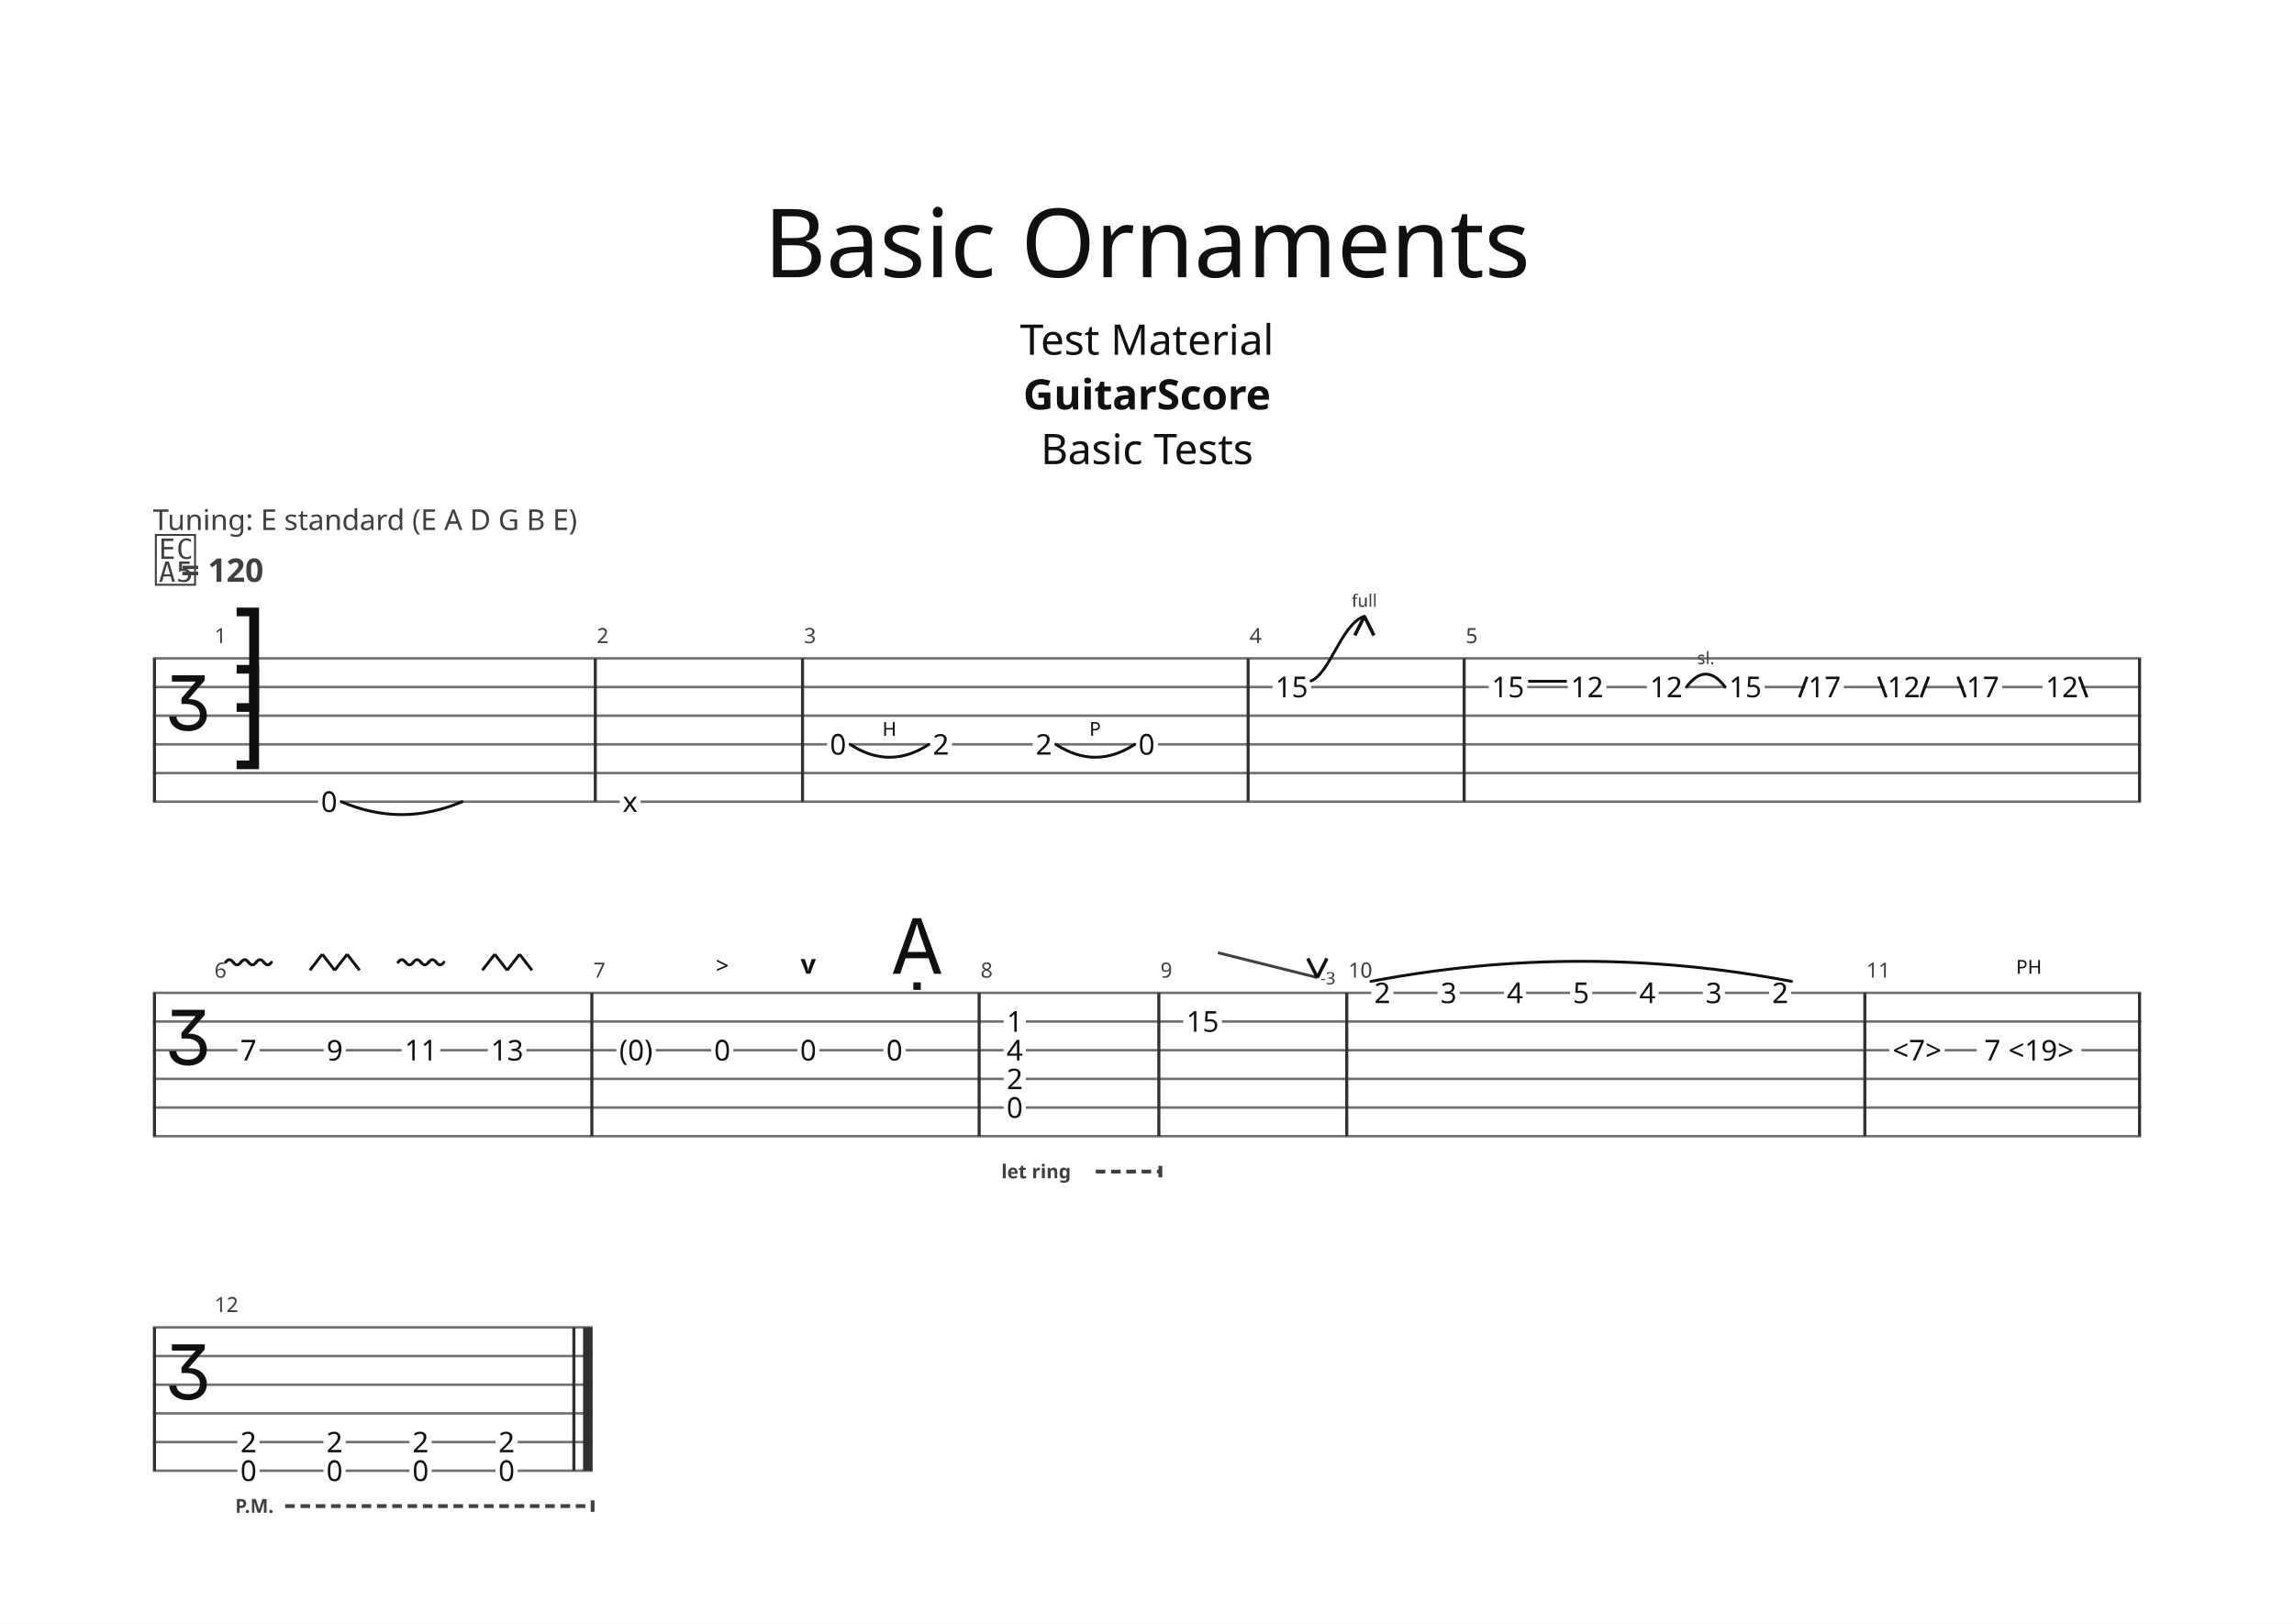
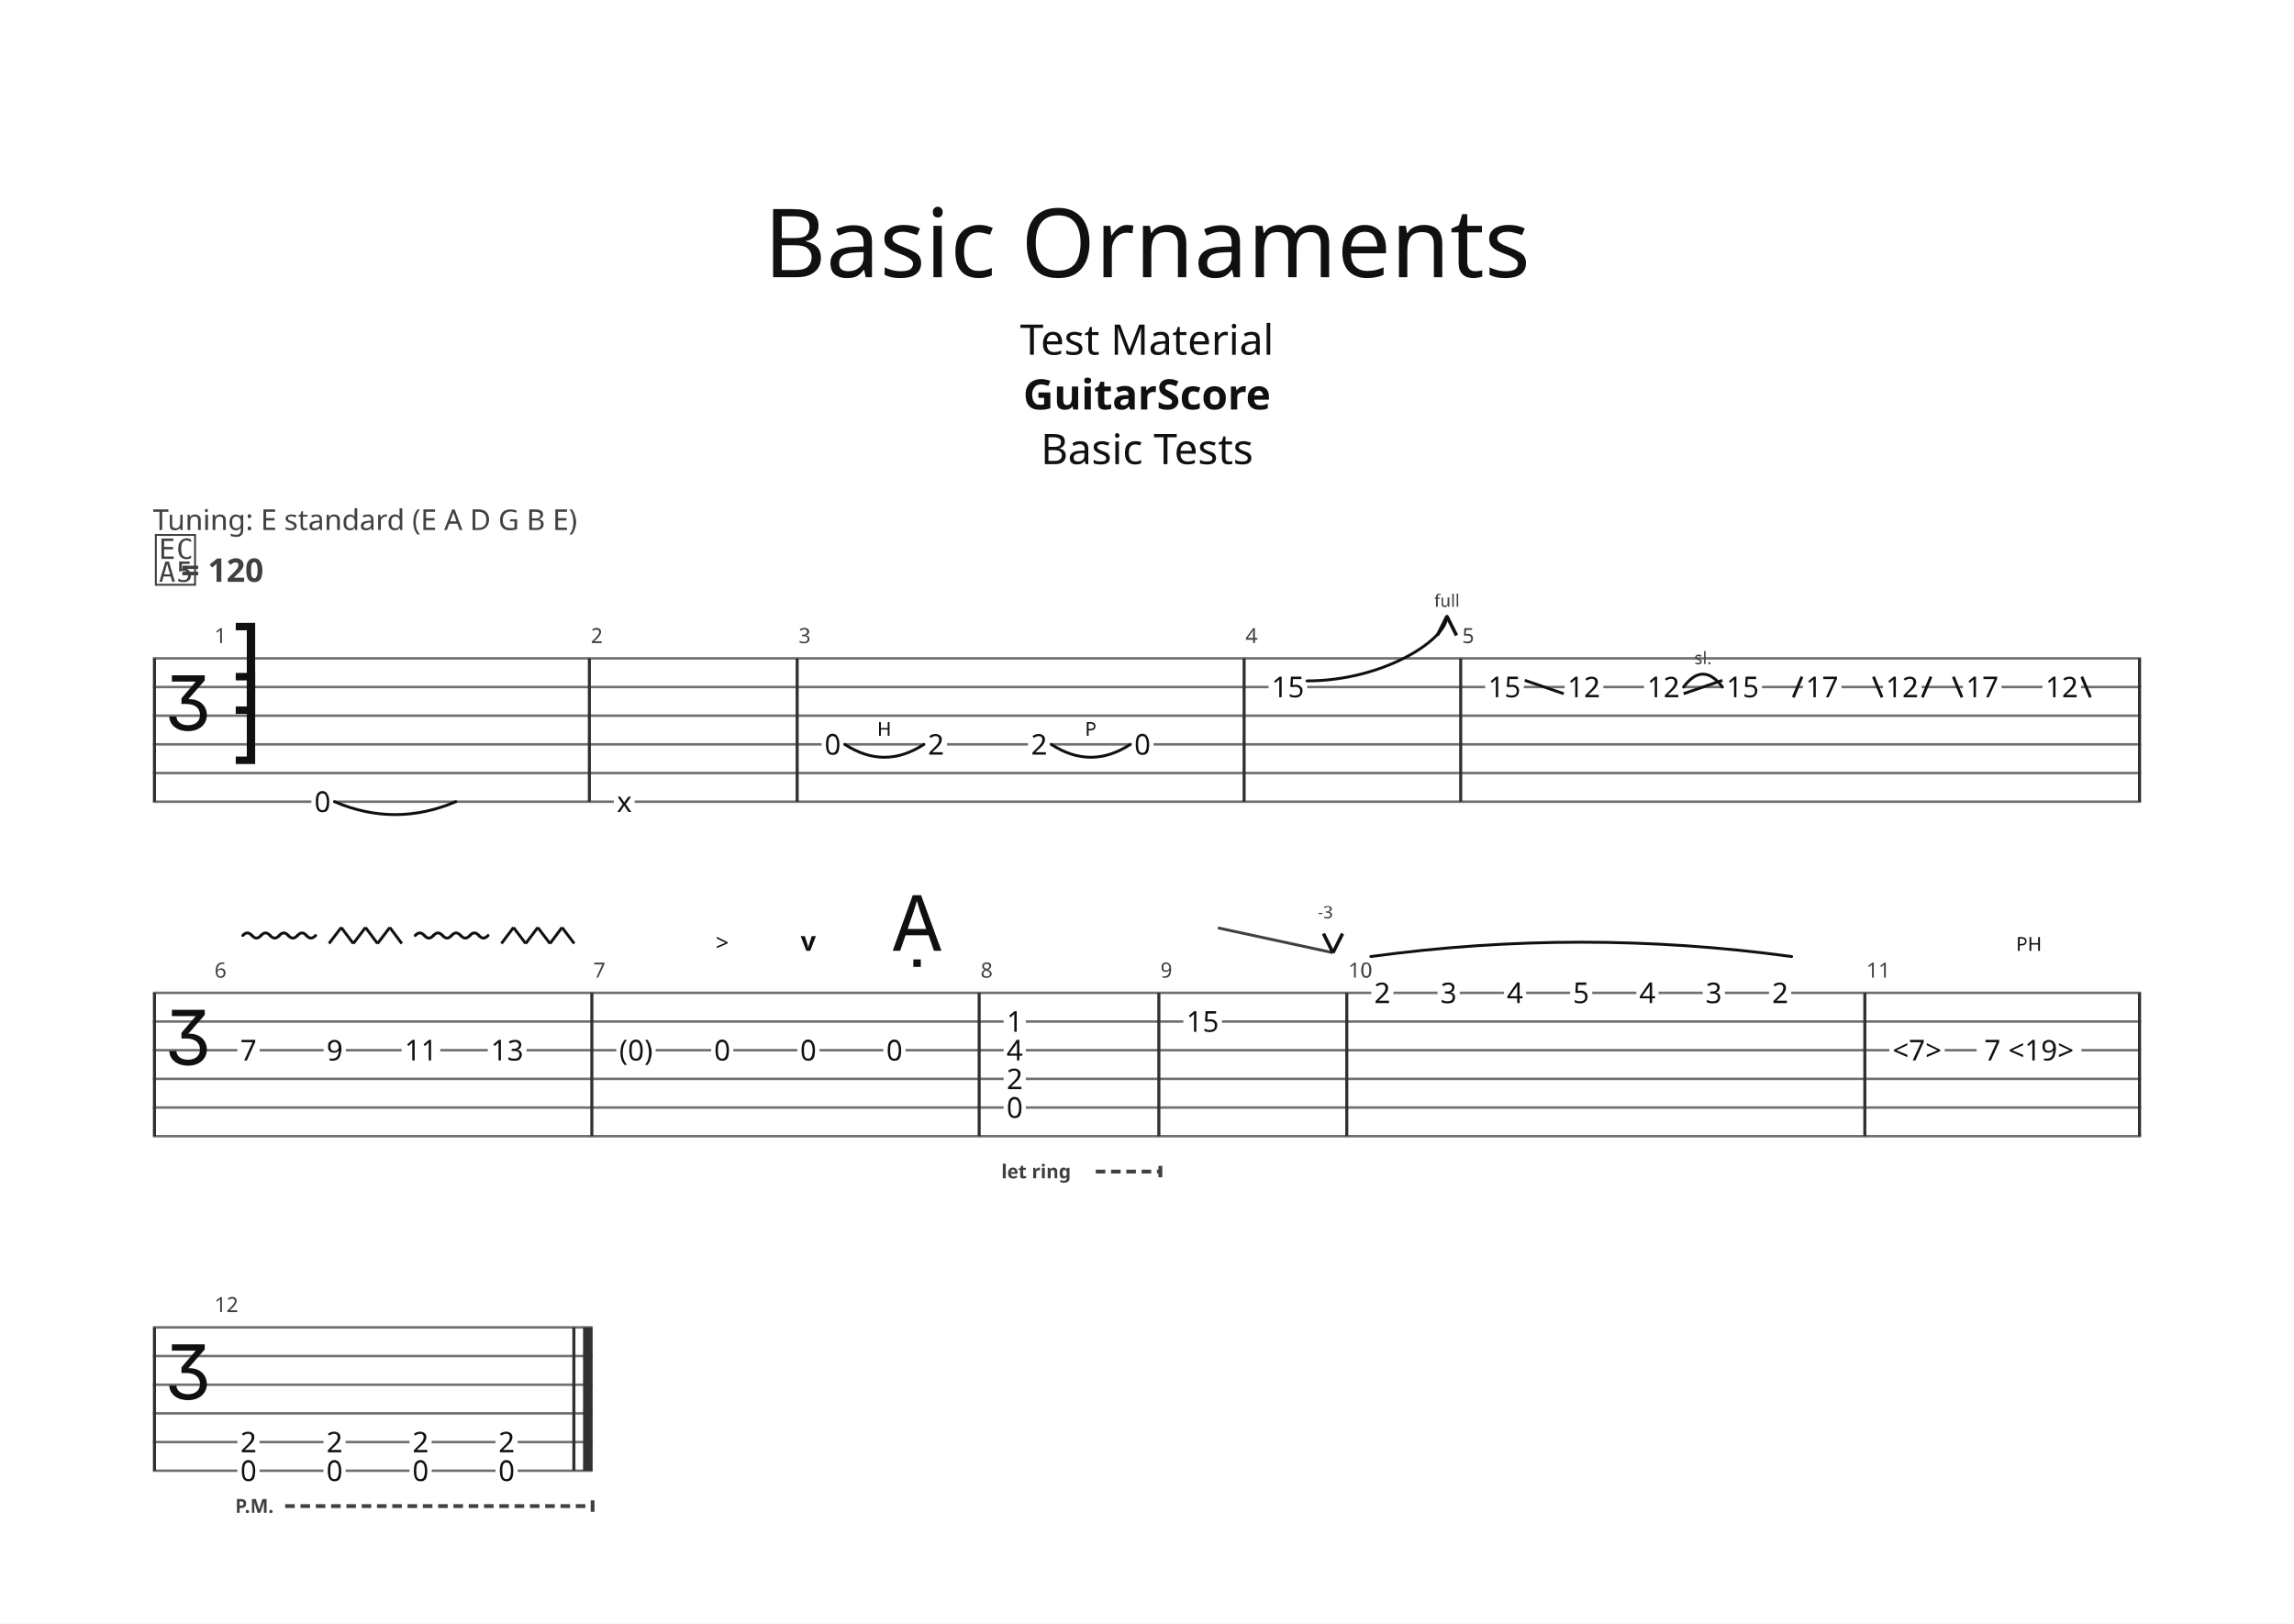
<svg xmlns="http://www.w3.org/2000/svg" width="210mm" height="148.65mm" viewBox="0 0 120 84.94">
  <rect width="100%" height="100%" fill="#ffffff" />
  <text x="60" y="14.5" font-family="Noto Sans" font-size="5" text-anchor="middle" fill="#101010">Basic Ornaments</text>
  <text x="60" y="18.56" font-family="Noto Sans" font-size="2.2" text-anchor="middle" fill="#101010">Test Material</text>
  <text x="60" y="21.42" font-family="Noto Sans" font-size="2.2" font-weight="bold" text-anchor="middle" fill="#101010">GuitarScore</text>
  <text x="60" y="24.28" font-family="Noto Sans" font-size="2.2" text-anchor="middle" fill="#101010">Basic Tests</text>
  <text x="8" y="27.73" font-family="Noto Sans" font-size="1.5" fill="#404040">Tuning: E standard (E A D G B E)</text>
  <text x="9.46" y="30.44" font-family="Noto Sans" font-size="1.7" font-weight="bold" fill="#404040">= 120</text>
  <text x="8" y="30.44" font-family="Bravura" font-size="3.2" fill="#404040" data-glyph="metNoteQuarterUp"></text>
  <line x1="8" y1="34.44" x2="112" y2="34.44" stroke="#707070" stroke-width="0.13" />
  <line x1="8" y1="35.94" x2="112" y2="35.94" stroke="#707070" stroke-width="0.13" />
  <line x1="8" y1="37.44" x2="112" y2="37.44" stroke="#707070" stroke-width="0.13" />
  <line x1="8" y1="38.94" x2="112" y2="38.94" stroke="#707070" stroke-width="0.13" />
  <line x1="8" y1="40.44" x2="112" y2="40.44" stroke="#707070" stroke-width="0.13" />
  <line x1="8" y1="41.94" x2="112" y2="41.94" stroke="#707070" stroke-width="0.13" />
  <line x1="8.08" y1="34.44" x2="8.08" y2="41.94" stroke="#303030" stroke-width="0.16" />
  <text x="8.6" y="38.22" font-family="Bravura" font-size="3.97" fill="#101010" data-glyph="6stringTabClef"></text>
  <text x="11.22" y="33.64" font-family="Noto Sans" font-size="1.1" fill="#404040">1</text>
-   <text x="12.02" y="36.69" font-family="Bravura" font-size="6" fill="#101010" data-glyph="timeSig4"></text>
-   <text x="12.02" y="39.69" font-family="Bravura" font-size="6" fill="#101010" data-glyph="timeSig4"></text>
-   <rect x="16.64" y="41.2" width="1.16" height="1.47" fill="#ffffff" />
-   <text x="17.22" y="42.48" font-family="Noto Sans" font-size="1.5" text-anchor="middle" fill="#101010">0</text>
-   <path d="M 17.85 41.94 C 19.96 42.84 22.06 42.84 24.17 41.94" fill="none" stroke="#101010" stroke-width="0.15" stroke-linecap="round" />
-   <line x1="31.14" y1="34.44" x2="31.14" y2="41.94" stroke="#303030" stroke-width="0.16" />
-   <text x="31.22" y="33.64" font-family="Noto Sans" font-size="1.1" fill="#404040">2</text>
-   <rect x="32.42" y="41.2" width="1.09" height="1.47" fill="#ffffff" />
-   <text x="32.96" y="42.48" font-family="Noto Sans" font-size="1.5" text-anchor="middle" fill="#101010">x</text>
-   <line x1="41.98" y1="34.44" x2="41.98" y2="41.94" stroke="#303030" stroke-width="0.16" />
-   <text x="42.06" y="33.64" font-family="Noto Sans" font-size="1.1" fill="#404040">3</text>
-   <rect x="43.26" y="38.2" width="1.16" height="1.47" fill="#ffffff" />
-   <text x="43.84" y="39.48" font-family="Noto Sans" font-size="1.5" text-anchor="middle" fill="#101010">0</text>
-   <rect x="48.64" y="38.2" width="1.16" height="1.47" fill="#ffffff" />
-   <text x="49.22" y="39.48" font-family="Noto Sans" font-size="1.5" text-anchor="middle" fill="#101010">2</text>
-   <rect x="54.02" y="38.2" width="1.16" height="1.47" fill="#ffffff" />
-   <text x="54.6" y="39.48" font-family="Noto Sans" font-size="1.5" text-anchor="middle" fill="#101010">2</text>
-   <rect x="59.41" y="38.2" width="1.16" height="1.47" fill="#ffffff" />
-   <text x="59.98" y="39.48" font-family="Noto Sans" font-size="1.5" text-anchor="middle" fill="#101010">0</text>
-   <path d="M 44.47 38.94 C 45.84 39.84 47.22 39.84 48.59 38.94" fill="none" stroke="#101010" stroke-width="0.15" stroke-linecap="round" />
-   <text x="46.53" y="38.49" font-family="Noto Sans" font-size="1" text-anchor="middle" fill="#101010">H</text>
-   <path d="M 55.23 38.94 C 56.61 39.84 57.98 39.84 59.36 38.94" fill="none" stroke="#101010" stroke-width="0.15" stroke-linecap="round" />
-   <text x="57.29" y="38.49" font-family="Noto Sans" font-size="1" text-anchor="middle" fill="#101010">P</text>
-   <line x1="65.29" y1="34.44" x2="65.29" y2="41.94" stroke="#303030" stroke-width="0.16" />
-   <text x="65.37" y="33.64" font-family="Noto Sans" font-size="1.1" fill="#404040">4</text>
-   <rect x="66.57" y="35.2" width="2.02" height="1.47" fill="#ffffff" />
-   <text x="67.57" y="36.48" font-family="Noto Sans" font-size="1.5" text-anchor="middle" fill="#101010">15</text>
-   <path d="M 68.58 35.62 C 69.58 35.22 70.17 32.64 71.37 32.24" fill="none" stroke="#101010" stroke-width="0.15" stroke-linecap="round" />
-   <line x1="70.87" y1="33.24" x2="71.37" y2="32.24" stroke="#101010" stroke-width="0.18" />
-   <line x1="71.87" y1="33.24" x2="71.37" y2="32.24" stroke="#101010" stroke-width="0.18" />
-   <text x="71.37" y="31.74" font-family="Noto Sans" font-size="0.9" text-anchor="middle" fill="#404040">full</text>
-   <line x1="76.59" y1="34.44" x2="76.59" y2="41.94" stroke="#303030" stroke-width="0.16" />
-   <text x="76.67" y="33.64" font-family="Noto Sans" font-size="1.1" fill="#404040">5</text>
-   <rect x="77.87" y="35.2" width="2.02" height="1.47" fill="#ffffff" />
-   <text x="78.88" y="36.48" font-family="Noto Sans" font-size="1.5" text-anchor="middle" fill="#101010">15</text>
-   <rect x="82.01" y="35.2" width="2.02" height="1.47" fill="#ffffff" />
-   <text x="83.02" y="36.48" font-family="Noto Sans" font-size="1.5" text-anchor="middle" fill="#101010">12</text>
-   <rect x="86.15" y="35.2" width="2.02" height="1.47" fill="#ffffff" />
-   <text x="87.16" y="36.48" font-family="Noto Sans" font-size="1.5" text-anchor="middle" fill="#101010">12</text>
-   <rect x="90.29" y="35.2" width="2.02" height="1.47" fill="#ffffff" />
-   <text x="91.3" y="36.48" font-family="Noto Sans" font-size="1.5" text-anchor="middle" fill="#101010">15</text>
-   <rect x="94.43" y="35.2" width="2.02" height="1.47" fill="#ffffff" />
-   <text x="95.44" y="36.48" font-family="Noto Sans" font-size="1.5" text-anchor="middle" fill="#101010">17</text>
-   <line x1="94.13" y1="36.48" x2="94.53" y2="35.4" stroke="#101010" stroke-width="0.15" />
-   <rect x="98.57" y="35.2" width="2.02" height="1.47" fill="#ffffff" />
-   <text x="99.58" y="36.48" font-family="Noto Sans" font-size="1.5" text-anchor="middle" fill="#101010">12</text>
-   <line x1="98.27" y1="35.4" x2="98.67" y2="36.48" stroke="#101010" stroke-width="0.15" />
-   <line x1="100.49" y1="36.48" x2="100.89" y2="35.4" stroke="#101010" stroke-width="0.15" />
-   <rect x="102.71" y="35.2" width="2.02" height="1.47" fill="#ffffff" />
-   <text x="103.72" y="36.48" font-family="Noto Sans" font-size="1.5" text-anchor="middle" fill="#101010">17</text>
-   <line x1="102.41" y1="35.4" x2="102.81" y2="36.48" stroke="#101010" stroke-width="0.15" />
-   <rect x="106.85" y="35.2" width="2.02" height="1.47" fill="#ffffff" />
-   <text x="107.86" y="36.48" font-family="Noto Sans" font-size="1.5" text-anchor="middle" fill="#101010">12</text>
-   <line x1="108.77" y1="35.4" x2="109.17" y2="36.48" stroke="#101010" stroke-width="0.15" />
-   <line x1="79.94" y1="35.64" x2="81.96" y2="35.64" stroke="#101010" stroke-width="0.15" />
-   <path d="M 88.22 35.94 C 88.89 35.04 89.57 35.04 90.24 35.94" fill="none" stroke="#101010" stroke-width="0.15" stroke-linecap="round" />
-   <text x="89.23" y="34.74" font-family="Noto Sans" font-size="0.9" text-anchor="middle" fill="#404040">sl.</text>
+   <text x="12.02" y="36.88" font-family="Bravura" font-size="5.25" fill="#101010" data-glyph="timeSig4"></text>
+   <text x="12.02" y="39.5" font-family="Bravura" font-size="5.25" fill="#101010" data-glyph="timeSig4"></text>
+   <rect x="16.29" y="41.2" width="1.16" height="1.47" fill="#ffffff" />
+   <text x="16.87" y="42.48" font-family="Noto Sans" font-size="1.5" text-anchor="middle" fill="#101010">0</text>
+   <path d="M 17.5 41.94 C 19.61 42.84 21.73 42.84 23.84 41.94" fill="none" stroke="#101010" stroke-width="0.15" stroke-linecap="round" />
+   <line x1="30.83" y1="34.44" x2="30.83" y2="41.94" stroke="#303030" stroke-width="0.16" />
+   <text x="30.91" y="33.64" font-family="Noto Sans" font-size="1.1" fill="#404040">2</text>
+   <rect x="32.11" y="41.2" width="1.09" height="1.47" fill="#ffffff" />
+   <text x="32.66" y="42.48" font-family="Noto Sans" font-size="1.5" text-anchor="middle" fill="#101010">x</text>
+   <line x1="41.7" y1="34.44" x2="41.7" y2="41.94" stroke="#303030" stroke-width="0.16" />
+   <text x="41.78" y="33.64" font-family="Noto Sans" font-size="1.1" fill="#404040">3</text>
+   <rect x="42.98" y="38.2" width="1.16" height="1.47" fill="#ffffff" />
+   <text x="43.56" y="39.48" font-family="Noto Sans" font-size="1.5" text-anchor="middle" fill="#101010">0</text>
+   <rect x="48.38" y="38.2" width="1.16" height="1.47" fill="#ffffff" />
+   <text x="48.96" y="39.48" font-family="Noto Sans" font-size="1.5" text-anchor="middle" fill="#101010">2</text>
+   <rect x="53.78" y="38.2" width="1.16" height="1.47" fill="#ffffff" />
+   <text x="54.36" y="39.48" font-family="Noto Sans" font-size="1.5" text-anchor="middle" fill="#101010">2</text>
+   <rect x="59.18" y="38.2" width="1.16" height="1.47" fill="#ffffff" />
+   <text x="59.76" y="39.48" font-family="Noto Sans" font-size="1.5" text-anchor="middle" fill="#101010">0</text>
+   <path d="M 44.19 38.94 C 45.57 39.84 46.95 39.84 48.33 38.94" fill="none" stroke="#101010" stroke-width="0.15" stroke-linecap="round" />
+   <text x="46.26" y="38.49" font-family="Noto Sans" font-size="1" text-anchor="middle" fill="#101010">H</text>
+   <path d="M 54.99 38.94 C 56.37 39.84 57.75 39.84 59.13 38.94" fill="none" stroke="#101010" stroke-width="0.15" stroke-linecap="round" />
+   <text x="57.06" y="38.49" font-family="Noto Sans" font-size="1" text-anchor="middle" fill="#101010">P</text>
+   <line x1="65.08" y1="34.44" x2="65.08" y2="41.94" stroke="#303030" stroke-width="0.16" />
+   <text x="65.16" y="33.64" font-family="Noto Sans" font-size="1.1" fill="#404040">4</text>
+   <rect x="66.36" y="35.2" width="2.02" height="1.47" fill="#ffffff" />
+   <text x="67.37" y="36.48" font-family="Noto Sans" font-size="1.5" text-anchor="middle" fill="#101010">15</text>
+   <path d="M 68.37 35.62 C 72.4 35.62 75.69 33.44 75.69 32.24" fill="none" stroke="#101010" stroke-width="0.15" stroke-linecap="round" />
+   <line x1="75.19" y1="33.24" x2="75.69" y2="32.24" stroke="#101010" stroke-width="0.18" />
+   <line x1="76.19" y1="33.24" x2="75.69" y2="32.24" stroke="#101010" stroke-width="0.18" />
+   <text x="75.69" y="31.74" font-family="Noto Sans" font-size="0.9" text-anchor="middle" fill="#404040">full</text>
+   <line x1="76.41" y1="34.44" x2="76.41" y2="41.94" stroke="#303030" stroke-width="0.16" />
+   <text x="76.49" y="33.64" font-family="Noto Sans" font-size="1.1" fill="#404040">5</text>
+   <rect x="77.69" y="35.2" width="2.02" height="1.47" fill="#ffffff" />
+   <text x="78.7" y="36.48" font-family="Noto Sans" font-size="1.5" text-anchor="middle" fill="#101010">15</text>
+   <rect x="81.85" y="35.2" width="2.02" height="1.47" fill="#ffffff" />
+   <text x="82.85" y="36.48" font-family="Noto Sans" font-size="1.5" text-anchor="middle" fill="#101010">12</text>
+   <rect x="86" y="35.2" width="2.02" height="1.47" fill="#ffffff" />
+   <text x="87.01" y="36.48" font-family="Noto Sans" font-size="1.5" text-anchor="middle" fill="#101010">12</text>
+   <rect x="90.15" y="35.2" width="2.02" height="1.47" fill="#ffffff" />
+   <text x="91.16" y="36.48" font-family="Noto Sans" font-size="1.5" text-anchor="middle" fill="#101010">15</text>
+   <rect x="94.31" y="35.2" width="2.02" height="1.47" fill="#ffffff" />
+   <text x="95.31" y="36.48" font-family="Noto Sans" font-size="1.5" text-anchor="middle" fill="#101010">17</text>
+   <line x1="93.81" y1="36.48" x2="94.26" y2="35.4" stroke="#101010" stroke-width="0.15" />
+   <rect x="98.5" y="35.2" width="2.02" height="1.47" fill="#ffffff" />
+   <text x="99.5" y="36.48" font-family="Noto Sans" font-size="1.5" text-anchor="middle" fill="#101010">12</text>
+   <line x1="98" y1="35.4" x2="98.45" y2="36.48" stroke="#101010" stroke-width="0.15" />
+   <line x1="100.56" y1="36.48" x2="101.01" y2="35.4" stroke="#101010" stroke-width="0.15" />
+   <rect x="102.68" y="35.2" width="2.02" height="1.47" fill="#ffffff" />
+   <text x="103.69" y="36.48" font-family="Noto Sans" font-size="1.5" text-anchor="middle" fill="#101010">17</text>
+   <line x1="102.18" y1="35.4" x2="102.63" y2="36.48" stroke="#101010" stroke-width="0.15" />
+   <rect x="106.84" y="35.2" width="2.02" height="1.47" fill="#ffffff" />
+   <text x="107.85" y="36.48" font-family="Noto Sans" font-size="1.5" text-anchor="middle" fill="#101010">12</text>
+   <line x1="108.9" y1="35.4" x2="109.35" y2="36.48" stroke="#101010" stroke-width="0.15" />
+   <line x1="79.76" y1="35.59" x2="81.8" y2="36.29" stroke="#101010" stroke-width="0.15" />
+   <line x1="88.07" y1="36.29" x2="90.1" y2="35.59" stroke="#101010" stroke-width="0.15" />
+   <path d="M 88.07 35.94 C 88.74 35.04 89.42 35.04 90.1 35.94" fill="none" stroke="#101010" stroke-width="0.15" stroke-linecap="round" />
+   <text x="89.08" y="34.74" font-family="Noto Sans" font-size="0.9" text-anchor="middle" fill="#404040">sl.</text>
  <line x1="111.92" y1="34.44" x2="111.92" y2="41.94" stroke="#303030" stroke-width="0.16" />
  <line x1="8" y1="51.94" x2="112" y2="51.94" stroke="#707070" stroke-width="0.13" />
  <line x1="8" y1="53.44" x2="112" y2="53.44" stroke="#707070" stroke-width="0.13" />
  <line x1="8" y1="54.94" x2="112" y2="54.94" stroke="#707070" stroke-width="0.13" />
  <line x1="8" y1="56.44" x2="112" y2="56.44" stroke="#707070" stroke-width="0.13" />
  <line x1="8" y1="57.94" x2="112" y2="57.94" stroke="#707070" stroke-width="0.13" />
  <line x1="8" y1="59.44" x2="112" y2="59.44" stroke="#707070" stroke-width="0.13" />
  <line x1="8.08" y1="51.94" x2="8.08" y2="59.44" stroke="#303030" stroke-width="0.16" />
  <text x="8.6" y="55.72" font-family="Bravura" font-size="3.97" fill="#101010" data-glyph="6stringTabClef"></text>
  <text x="11.22" y="51.14" font-family="Noto Sans" font-size="1.1" fill="#404040">6</text>
  <rect x="12.42" y="54.2" width="1.16" height="1.47" fill="#ffffff" />
  <text x="13" y="55.48" font-family="Noto Sans" font-size="1.5" text-anchor="middle" fill="#101010">7</text>
  <rect x="16.93" y="54.2" width="1.16" height="1.47" fill="#ffffff" />
  <text x="17.51" y="55.48" font-family="Noto Sans" font-size="1.5" text-anchor="middle" fill="#101010">9</text>
  <rect x="21.01" y="54.2" width="2.02" height="1.47" fill="#ffffff" />
  <text x="22.02" y="55.48" font-family="Noto Sans" font-size="1.5" text-anchor="middle" fill="#101010">11</text>
  <rect x="25.52" y="54.2" width="2.02" height="1.47" fill="#ffffff" />
  <text x="26.53" y="55.48" font-family="Noto Sans" font-size="1.5" text-anchor="middle" fill="#101010">13</text>
-   <path d="M 11.8 50.34 C 11.94 50.16 12.06 50.16 12.2 50.34" fill="none" stroke="#101010" stroke-width="0.15" stroke-linecap="round" />
-   <path d="M 12.2 50.34 C 12.34 50.52 12.46 50.52 12.6 50.34" fill="none" stroke="#101010" stroke-width="0.15" stroke-linecap="round" />
-   <path d="M 12.6 50.34 C 12.74 50.16 12.86 50.16 13 50.34" fill="none" stroke="#101010" stroke-width="0.15" stroke-linecap="round" />
-   <path d="M 13 50.34 C 13.14 50.52 13.26 50.52 13.4 50.34" fill="none" stroke="#101010" stroke-width="0.15" stroke-linecap="round" />
-   <path d="M 13.4 50.34 C 13.54 50.16 13.66 50.16 13.8 50.34" fill="none" stroke="#101010" stroke-width="0.15" stroke-linecap="round" />
-   <path d="M 13.8 50.34 C 13.94 50.52 14.06 50.52 14.2 50.34" fill="none" stroke="#101010" stroke-width="0.15" stroke-linecap="round" />
-   <line x1="16.21" y1="50.76" x2="16.86" y2="49.92" stroke="#101010" stroke-width="0.15" />
-   <line x1="16.86" y1="49.92" x2="17.51" y2="50.76" stroke="#101010" stroke-width="0.15" />
-   <line x1="17.51" y1="50.76" x2="18.16" y2="49.92" stroke="#101010" stroke-width="0.15" />
-   <line x1="18.16" y1="49.92" x2="18.81" y2="50.76" stroke="#101010" stroke-width="0.15" />
-   <path d="M 20.82 50.34 C 20.96 50.16 21.08 50.16 21.22 50.34" fill="none" stroke="#101010" stroke-width="0.15" stroke-linecap="round" />
-   <path d="M 21.22 50.34 C 21.36 50.52 21.48 50.52 21.62 50.34" fill="none" stroke="#101010" stroke-width="0.15" stroke-linecap="round" />
-   <path d="M 21.62 50.34 C 21.76 50.16 21.88 50.16 22.02 50.34" fill="none" stroke="#101010" stroke-width="0.15" stroke-linecap="round" />
-   <path d="M 22.02 50.34 C 22.16 50.52 22.28 50.52 22.42 50.34" fill="none" stroke="#101010" stroke-width="0.15" stroke-linecap="round" />
-   <path d="M 22.42 50.34 C 22.56 50.16 22.68 50.16 22.82 50.34" fill="none" stroke="#101010" stroke-width="0.15" stroke-linecap="round" />
-   <path d="M 22.82 50.34 C 22.96 50.52 23.08 50.52 23.22 50.34" fill="none" stroke="#101010" stroke-width="0.15" stroke-linecap="round" />
-   <line x1="25.23" y1="50.76" x2="25.88" y2="49.92" stroke="#101010" stroke-width="0.15" />
-   <line x1="25.88" y1="49.92" x2="26.53" y2="50.76" stroke="#101010" stroke-width="0.15" />
-   <line x1="26.53" y1="50.76" x2="27.18" y2="49.92" stroke="#101010" stroke-width="0.15" />
-   <line x1="27.18" y1="49.92" x2="27.83" y2="50.76" stroke="#101010" stroke-width="0.15" />
+   <path d="M 12.7 48.94 C 12.87 48.76 13.01 48.76 13.18 48.94" fill="none" stroke="#101010" stroke-width="0.15" stroke-linecap="round" />
+   <path d="M 13.18 48.94 C 13.34 49.12 13.49 49.12 13.65 48.94" fill="none" stroke="#101010" stroke-width="0.15" stroke-linecap="round" />
+   <path d="M 13.65 48.94 C 13.82 48.76 13.96 48.76 14.13 48.94" fill="none" stroke="#101010" stroke-width="0.15" stroke-linecap="round" />
+   <path d="M 14.13 48.94 C 14.3 49.12 14.44 49.12 14.61 48.94" fill="none" stroke="#101010" stroke-width="0.15" stroke-linecap="round" />
+   <path d="M 14.61 48.94 C 14.77 48.76 14.92 48.76 15.08 48.94" fill="none" stroke="#101010" stroke-width="0.15" stroke-linecap="round" />
+   <path d="M 15.08 48.94 C 15.25 49.12 15.39 49.12 15.56 48.94" fill="none" stroke="#101010" stroke-width="0.15" stroke-linecap="round" />
+   <path d="M 15.56 48.94 C 15.73 48.76 15.87 48.76 16.03 48.94" fill="none" stroke="#101010" stroke-width="0.15" stroke-linecap="round" />
+   <path d="M 16.03 48.94 C 16.2 49.12 16.34 49.12 16.51 48.94" fill="none" stroke="#101010" stroke-width="0.15" stroke-linecap="round" />
+   <line x1="17.21" y1="49.36" x2="17.85" y2="48.52" stroke="#101010" stroke-width="0.15" />
+   <line x1="17.85" y1="48.52" x2="18.48" y2="49.36" stroke="#101010" stroke-width="0.15" />
+   <line x1="18.48" y1="49.36" x2="19.12" y2="48.52" stroke="#101010" stroke-width="0.15" />
+   <line x1="19.12" y1="48.52" x2="19.75" y2="49.36" stroke="#101010" stroke-width="0.15" />
+   <line x1="19.75" y1="49.36" x2="20.39" y2="48.52" stroke="#101010" stroke-width="0.15" />
+   <line x1="20.39" y1="48.52" x2="21.02" y2="49.36" stroke="#101010" stroke-width="0.15" />
+   <path d="M 21.72 48.94 C 21.89 48.76 22.03 48.76 22.2 48.94" fill="none" stroke="#101010" stroke-width="0.15" stroke-linecap="round" />
+   <path d="M 22.2 48.94 C 22.36 49.12 22.51 49.12 22.67 48.94" fill="none" stroke="#101010" stroke-width="0.15" stroke-linecap="round" />
+   <path d="M 22.67 48.94 C 22.84 48.76 22.98 48.76 23.15 48.94" fill="none" stroke="#101010" stroke-width="0.15" stroke-linecap="round" />
+   <path d="M 23.15 48.94 C 23.31 49.12 23.46 49.12 23.62 48.94" fill="none" stroke="#101010" stroke-width="0.15" stroke-linecap="round" />
+   <path d="M 23.62 48.94 C 23.79 48.76 23.93 48.76 24.1 48.94" fill="none" stroke="#101010" stroke-width="0.15" stroke-linecap="round" />
+   <path d="M 24.1 48.94 C 24.27 49.12 24.41 49.12 24.58 48.94" fill="none" stroke="#101010" stroke-width="0.15" stroke-linecap="round" />
+   <path d="M 24.58 48.94 C 24.74 48.76 24.89 48.76 25.05 48.94" fill="none" stroke="#101010" stroke-width="0.15" stroke-linecap="round" />
+   <path d="M 25.05 48.94 C 25.22 49.12 25.36 49.12 25.53 48.94" fill="none" stroke="#101010" stroke-width="0.15" stroke-linecap="round" />
+   <line x1="26.23" y1="49.36" x2="26.86" y2="48.52" stroke="#101010" stroke-width="0.15" />
+   <line x1="26.86" y1="48.52" x2="27.5" y2="49.36" stroke="#101010" stroke-width="0.15" />
+   <line x1="27.5" y1="49.36" x2="28.13" y2="48.52" stroke="#101010" stroke-width="0.15" />
+   <line x1="28.13" y1="48.52" x2="28.77" y2="49.36" stroke="#101010" stroke-width="0.15" />
+   <line x1="28.77" y1="49.36" x2="29.4" y2="48.52" stroke="#101010" stroke-width="0.15" />
+   <line x1="29.4" y1="48.52" x2="30.04" y2="49.36" stroke="#101010" stroke-width="0.15" />
  <line x1="30.96" y1="51.94" x2="30.96" y2="59.44" stroke="#303030" stroke-width="0.16" />
  <text x="31.04" y="51.14" font-family="Noto Sans" font-size="1.1" fill="#404040">7</text>
  <rect x="32.24" y="54.2" width="2.06" height="1.47" fill="#ffffff" />
  <text x="33.27" y="55.48" font-family="Noto Sans" font-size="1.5" text-anchor="middle" fill="#101010">(0)</text>
  <rect x="37.2" y="54.2" width="1.16" height="1.47" fill="#ffffff" />
  <text x="37.78" y="55.48" font-family="Noto Sans" font-size="1.5" text-anchor="middle" fill="#101010">0</text>
-   <text x="37.78" y="50.94" font-family="Noto Sans" font-size="1.2" text-anchor="middle" fill="#101010">&gt;</text>
+   <text x="37.78" y="49.74" font-family="Noto Sans" font-size="1.2" text-anchor="middle" fill="#101010">&gt;</text>
  <rect x="41.71" y="54.2" width="1.16" height="1.47" fill="#ffffff" />
  <text x="42.28" y="55.48" font-family="Noto Sans" font-size="1.5" text-anchor="middle" fill="#101010">0</text>
-   <text x="42.28" y="50.94" font-family="Noto Sans" font-size="1.4" font-weight="bold" text-anchor="middle" fill="#101010">v</text>
+   <text x="42.28" y="49.74" font-family="Noto Sans" font-size="1.4" font-weight="bold" text-anchor="middle" fill="#101010">v</text>
  <rect x="46.21" y="54.2" width="1.16" height="1.47" fill="#ffffff" />
  <text x="46.79" y="55.48" font-family="Noto Sans" font-size="1.5" text-anchor="middle" fill="#101010">0</text>
-   <text x="46.59" y="50.94" font-family="Bravura" font-size="4" fill="#101010" data-glyph="augmentationDot"></text>
+   <text x="46.59" y="49.74" font-family="Bravura" font-size="4" fill="#101010" data-glyph="augmentationDot"></text>
  <line x1="51.22" y1="51.94" x2="51.22" y2="59.44" stroke="#303030" stroke-width="0.16" />
  <text x="51.3" y="51.14" font-family="Noto Sans" font-size="1.1" fill="#404040">8</text>
  <rect x="52.5" y="57.2" width="1.16" height="1.47" fill="#ffffff" />
  <text x="53.08" y="58.48" font-family="Noto Sans" font-size="1.5" text-anchor="middle" fill="#101010">0</text>
  <rect x="52.5" y="55.7" width="1.16" height="1.47" fill="#ffffff" />
  <text x="53.08" y="56.98" font-family="Noto Sans" font-size="1.5" text-anchor="middle" fill="#101010">2</text>
  <rect x="52.5" y="54.2" width="1.16" height="1.47" fill="#ffffff" />
  <text x="53.08" y="55.48" font-family="Noto Sans" font-size="1.5" text-anchor="middle" fill="#101010">4</text>
  <rect x="52.5" y="52.7" width="1.16" height="1.47" fill="#ffffff" />
  <text x="53.08" y="53.98" font-family="Noto Sans" font-size="1.5" text-anchor="middle" fill="#101010">1</text>
  <text x="52.38" y="61.64" font-family="Noto Sans" font-size="1" font-weight="bold" fill="#404040">let ring</text>
  <line x1="57.32" y1="61.29" x2="57.82" y2="61.29" stroke="#404040" stroke-width="0.2" />
  <line x1="58.12" y1="61.29" x2="58.62" y2="61.29" stroke="#404040" stroke-width="0.2" />
  <line x1="58.92" y1="61.29" x2="59.42" y2="61.29" stroke="#404040" stroke-width="0.2" />
  <line x1="59.72" y1="61.29" x2="60.22" y2="61.29" stroke="#404040" stroke-width="0.2" />
  <line x1="60.52" y1="61.29" x2="60.7" y2="61.29" stroke="#404040" stroke-width="0.2" />
  <line x1="60.7" y1="60.99" x2="60.7" y2="61.59" stroke="#404040" stroke-width="0.2" />
  <line x1="60.62" y1="51.94" x2="60.62" y2="59.44" stroke="#303030" stroke-width="0.16" />
  <text x="60.7" y="51.14" font-family="Noto Sans" font-size="1.1" fill="#404040">9</text>
  <rect x="61.9" y="52.7" width="2.02" height="1.47" fill="#ffffff" />
  <text x="62.91" y="53.98" font-family="Noto Sans" font-size="1.5" text-anchor="middle" fill="#101010">15</text>
-   <line x1="63.71" y1="49.84" x2="68.91" y2="51.14" stroke="#404040" stroke-width="0.15" />
-   <line x1="68.41" y1="50.14" x2="68.91" y2="51.14" stroke="#101010" stroke-width="0.18" />
-   <line x1="69.41" y1="50.14" x2="68.91" y2="51.14" stroke="#101010" stroke-width="0.18" />
-   <text x="69.06" y="51.49" font-family="Noto Sans" font-size="0.9" fill="#404040">-3</text>
+   <line x1="63.71" y1="48.54" x2="69.73" y2="49.84" stroke="#404040" stroke-width="0.15" />
+   <line x1="69.23" y1="48.84" x2="69.73" y2="49.84" stroke="#101010" stroke-width="0.18" />
+   <line x1="70.23" y1="48.84" x2="69.73" y2="49.84" stroke="#101010" stroke-width="0.18" />
+   <text x="69.73" y="48.04" font-family="Noto Sans" font-size="0.9" text-anchor="end" fill="#404040">-3</text>
  <line x1="70.45" y1="51.94" x2="70.45" y2="59.44" stroke="#303030" stroke-width="0.16" />
  <text x="70.53" y="51.14" font-family="Noto Sans" font-size="1.1" fill="#404040">10</text>
  <rect x="71.73" y="51.2" width="1.16" height="1.47" fill="#ffffff" />
  <text x="72.31" y="52.48" font-family="Noto Sans" font-size="1.5" text-anchor="middle" fill="#101010">2</text>
  <rect x="75.2" y="51.2" width="1.16" height="1.47" fill="#ffffff" />
  <text x="75.78" y="52.48" font-family="Noto Sans" font-size="1.5" text-anchor="middle" fill="#101010">3</text>
  <rect x="78.67" y="51.2" width="1.16" height="1.47" fill="#ffffff" />
  <text x="79.25" y="52.48" font-family="Noto Sans" font-size="1.5" text-anchor="middle" fill="#101010">4</text>
  <rect x="82.13" y="51.2" width="1.16" height="1.47" fill="#ffffff" />
  <text x="82.71" y="52.48" font-family="Noto Sans" font-size="1.5" text-anchor="middle" fill="#101010">5</text>
  <rect x="85.6" y="51.2" width="1.16" height="1.47" fill="#ffffff" />
  <text x="86.18" y="52.48" font-family="Noto Sans" font-size="1.5" text-anchor="middle" fill="#101010">4</text>
  <rect x="89.07" y="51.2" width="1.16" height="1.47" fill="#ffffff" />
  <text x="89.65" y="52.48" font-family="Noto Sans" font-size="1.5" text-anchor="middle" fill="#101010">3</text>
  <rect x="92.54" y="51.2" width="1.16" height="1.47" fill="#ffffff" />
  <text x="93.12" y="52.48" font-family="Noto Sans" font-size="1.5" text-anchor="middle" fill="#101010">2</text>
-   <path d="M 71.71 51.34 C 79.05 49.94 86.38 49.94 93.72 51.34" fill="none" stroke="#101010" stroke-width="0.15" stroke-linecap="round" />
+   <path d="M 71.71 50.04 C 79.05 49.04 86.38 49.04 93.72 50.04" fill="none" stroke="#101010" stroke-width="0.15" stroke-linecap="round" />
  <line x1="97.55" y1="51.94" x2="97.55" y2="59.44" stroke="#303030" stroke-width="0.16" />
  <text x="97.63" y="51.14" font-family="Noto Sans" font-size="1.1" fill="#404040">11</text>
  <rect x="98.83" y="54.2" width="2.9" height="1.47" fill="#ffffff" />
  <text x="100.28" y="55.48" font-family="Noto Sans" font-size="1.5" text-anchor="middle" fill="#101010">&lt;7&gt;</text>
  <rect x="103.4" y="54.2" width="5.48" height="1.47" fill="#ffffff" />
  <text x="106.14" y="55.48" font-family="Noto Sans" font-size="1.5" text-anchor="middle" fill="#101010">7 &lt;19&gt;</text>
-   <text x="106.14" y="50.94" font-family="Noto Sans" font-size="1" text-anchor="middle" fill="#101010">PH</text>
+   <text x="106.14" y="49.74" font-family="Noto Sans" font-size="1" text-anchor="middle" fill="#101010">PH</text>
  <line x1="111.92" y1="51.94" x2="111.92" y2="59.44" stroke="#303030" stroke-width="0.16" />
  <line x1="8" y1="69.44" x2="31" y2="69.44" stroke="#707070" stroke-width="0.13" />
  <line x1="8" y1="70.94" x2="31" y2="70.94" stroke="#707070" stroke-width="0.13" />
  <line x1="8" y1="72.44" x2="31" y2="72.44" stroke="#707070" stroke-width="0.13" />
  <line x1="8" y1="73.94" x2="31" y2="73.94" stroke="#707070" stroke-width="0.13" />
  <line x1="8" y1="75.44" x2="31" y2="75.44" stroke="#707070" stroke-width="0.13" />
  <line x1="8" y1="76.94" x2="31" y2="76.94" stroke="#707070" stroke-width="0.13" />
  <line x1="8.08" y1="69.44" x2="8.08" y2="76.94" stroke="#303030" stroke-width="0.16" />
  <text x="8.6" y="73.22" font-family="Bravura" font-size="3.97" fill="#101010" data-glyph="6stringTabClef"></text>
  <text x="11.22" y="68.64" font-family="Noto Sans" font-size="1.1" fill="#404040">12</text>
  <rect x="12.42" y="74.7" width="1.16" height="1.47" fill="#ffffff" />
  <text x="13" y="75.98" font-family="Noto Sans" font-size="1.5" text-anchor="middle" fill="#101010">2</text>
  <rect x="12.42" y="76.2" width="1.16" height="1.47" fill="#ffffff" />
  <text x="13" y="77.48" font-family="Noto Sans" font-size="1.5" text-anchor="middle" fill="#101010">0</text>
  <rect x="16.92" y="74.7" width="1.16" height="1.47" fill="#ffffff" />
  <text x="17.5" y="75.98" font-family="Noto Sans" font-size="1.5" text-anchor="middle" fill="#101010">2</text>
  <rect x="16.92" y="76.2" width="1.16" height="1.47" fill="#ffffff" />
  <text x="17.5" y="77.48" font-family="Noto Sans" font-size="1.5" text-anchor="middle" fill="#101010">0</text>
  <rect x="21.42" y="74.7" width="1.16" height="1.47" fill="#ffffff" />
  <text x="22" y="75.98" font-family="Noto Sans" font-size="1.5" text-anchor="middle" fill="#101010">2</text>
  <rect x="21.42" y="76.2" width="1.16" height="1.47" fill="#ffffff" />
  <text x="22" y="77.48" font-family="Noto Sans" font-size="1.5" text-anchor="middle" fill="#101010">0</text>
  <rect x="25.92" y="74.7" width="1.16" height="1.47" fill="#ffffff" />
  <text x="26.5" y="75.98" font-family="Noto Sans" font-size="1.5" text-anchor="middle" fill="#101010">2</text>
  <rect x="25.92" y="76.2" width="1.16" height="1.47" fill="#ffffff" />
  <text x="26.5" y="77.48" font-family="Noto Sans" font-size="1.5" text-anchor="middle" fill="#101010">0</text>
  <text x="12.3" y="79.14" font-family="Noto Sans" font-size="1" font-weight="bold" fill="#404040">P.M.</text>
  <line x1="14.92" y1="78.79" x2="15.42" y2="78.79" stroke="#404040" stroke-width="0.2" />
  <line x1="15.72" y1="78.79" x2="16.22" y2="78.79" stroke="#404040" stroke-width="0.2" />
  <line x1="16.52" y1="78.79" x2="17.02" y2="78.79" stroke="#404040" stroke-width="0.2" />
  <line x1="17.32" y1="78.79" x2="17.82" y2="78.79" stroke="#404040" stroke-width="0.2" />
  <line x1="18.12" y1="78.79" x2="18.62" y2="78.79" stroke="#404040" stroke-width="0.2" />
  <line x1="18.92" y1="78.79" x2="19.42" y2="78.79" stroke="#404040" stroke-width="0.2" />
  <line x1="19.72" y1="78.79" x2="20.22" y2="78.79" stroke="#404040" stroke-width="0.2" />
  <line x1="20.52" y1="78.79" x2="21.02" y2="78.79" stroke="#404040" stroke-width="0.2" />
  <line x1="21.32" y1="78.79" x2="21.82" y2="78.79" stroke="#404040" stroke-width="0.2" />
  <line x1="22.12" y1="78.79" x2="22.62" y2="78.79" stroke="#404040" stroke-width="0.2" />
  <line x1="22.92" y1="78.79" x2="23.42" y2="78.79" stroke="#404040" stroke-width="0.2" />
  <line x1="23.72" y1="78.79" x2="24.22" y2="78.79" stroke="#404040" stroke-width="0.2" />
  <line x1="24.52" y1="78.79" x2="25.02" y2="78.79" stroke="#404040" stroke-width="0.2" />
  <line x1="25.32" y1="78.79" x2="25.82" y2="78.79" stroke="#404040" stroke-width="0.2" />
  <line x1="26.12" y1="78.79" x2="26.62" y2="78.79" stroke="#404040" stroke-width="0.2" />
  <line x1="26.92" y1="78.79" x2="27.42" y2="78.79" stroke="#404040" stroke-width="0.2" />
  <line x1="27.72" y1="78.79" x2="28.22" y2="78.79" stroke="#404040" stroke-width="0.2" />
  <line x1="28.52" y1="78.79" x2="29.02" y2="78.79" stroke="#404040" stroke-width="0.2" />
  <line x1="29.32" y1="78.79" x2="29.82" y2="78.79" stroke="#404040" stroke-width="0.2" />
  <line x1="30.12" y1="78.79" x2="30.62" y2="78.79" stroke="#404040" stroke-width="0.2" />
  <line x1="30.92" y1="78.79" x2="31" y2="78.79" stroke="#404040" stroke-width="0.2" />
  <line x1="31" y1="78.49" x2="31" y2="79.09" stroke="#404040" stroke-width="0.2" />
  <line x1="30.02" y1="69.44" x2="30.02" y2="76.94" stroke="#303030" stroke-width="0.16" />
  <line x1="30.75" y1="69.44" x2="30.75" y2="76.94" stroke="#303030" stroke-width="0.5" />
</svg>
